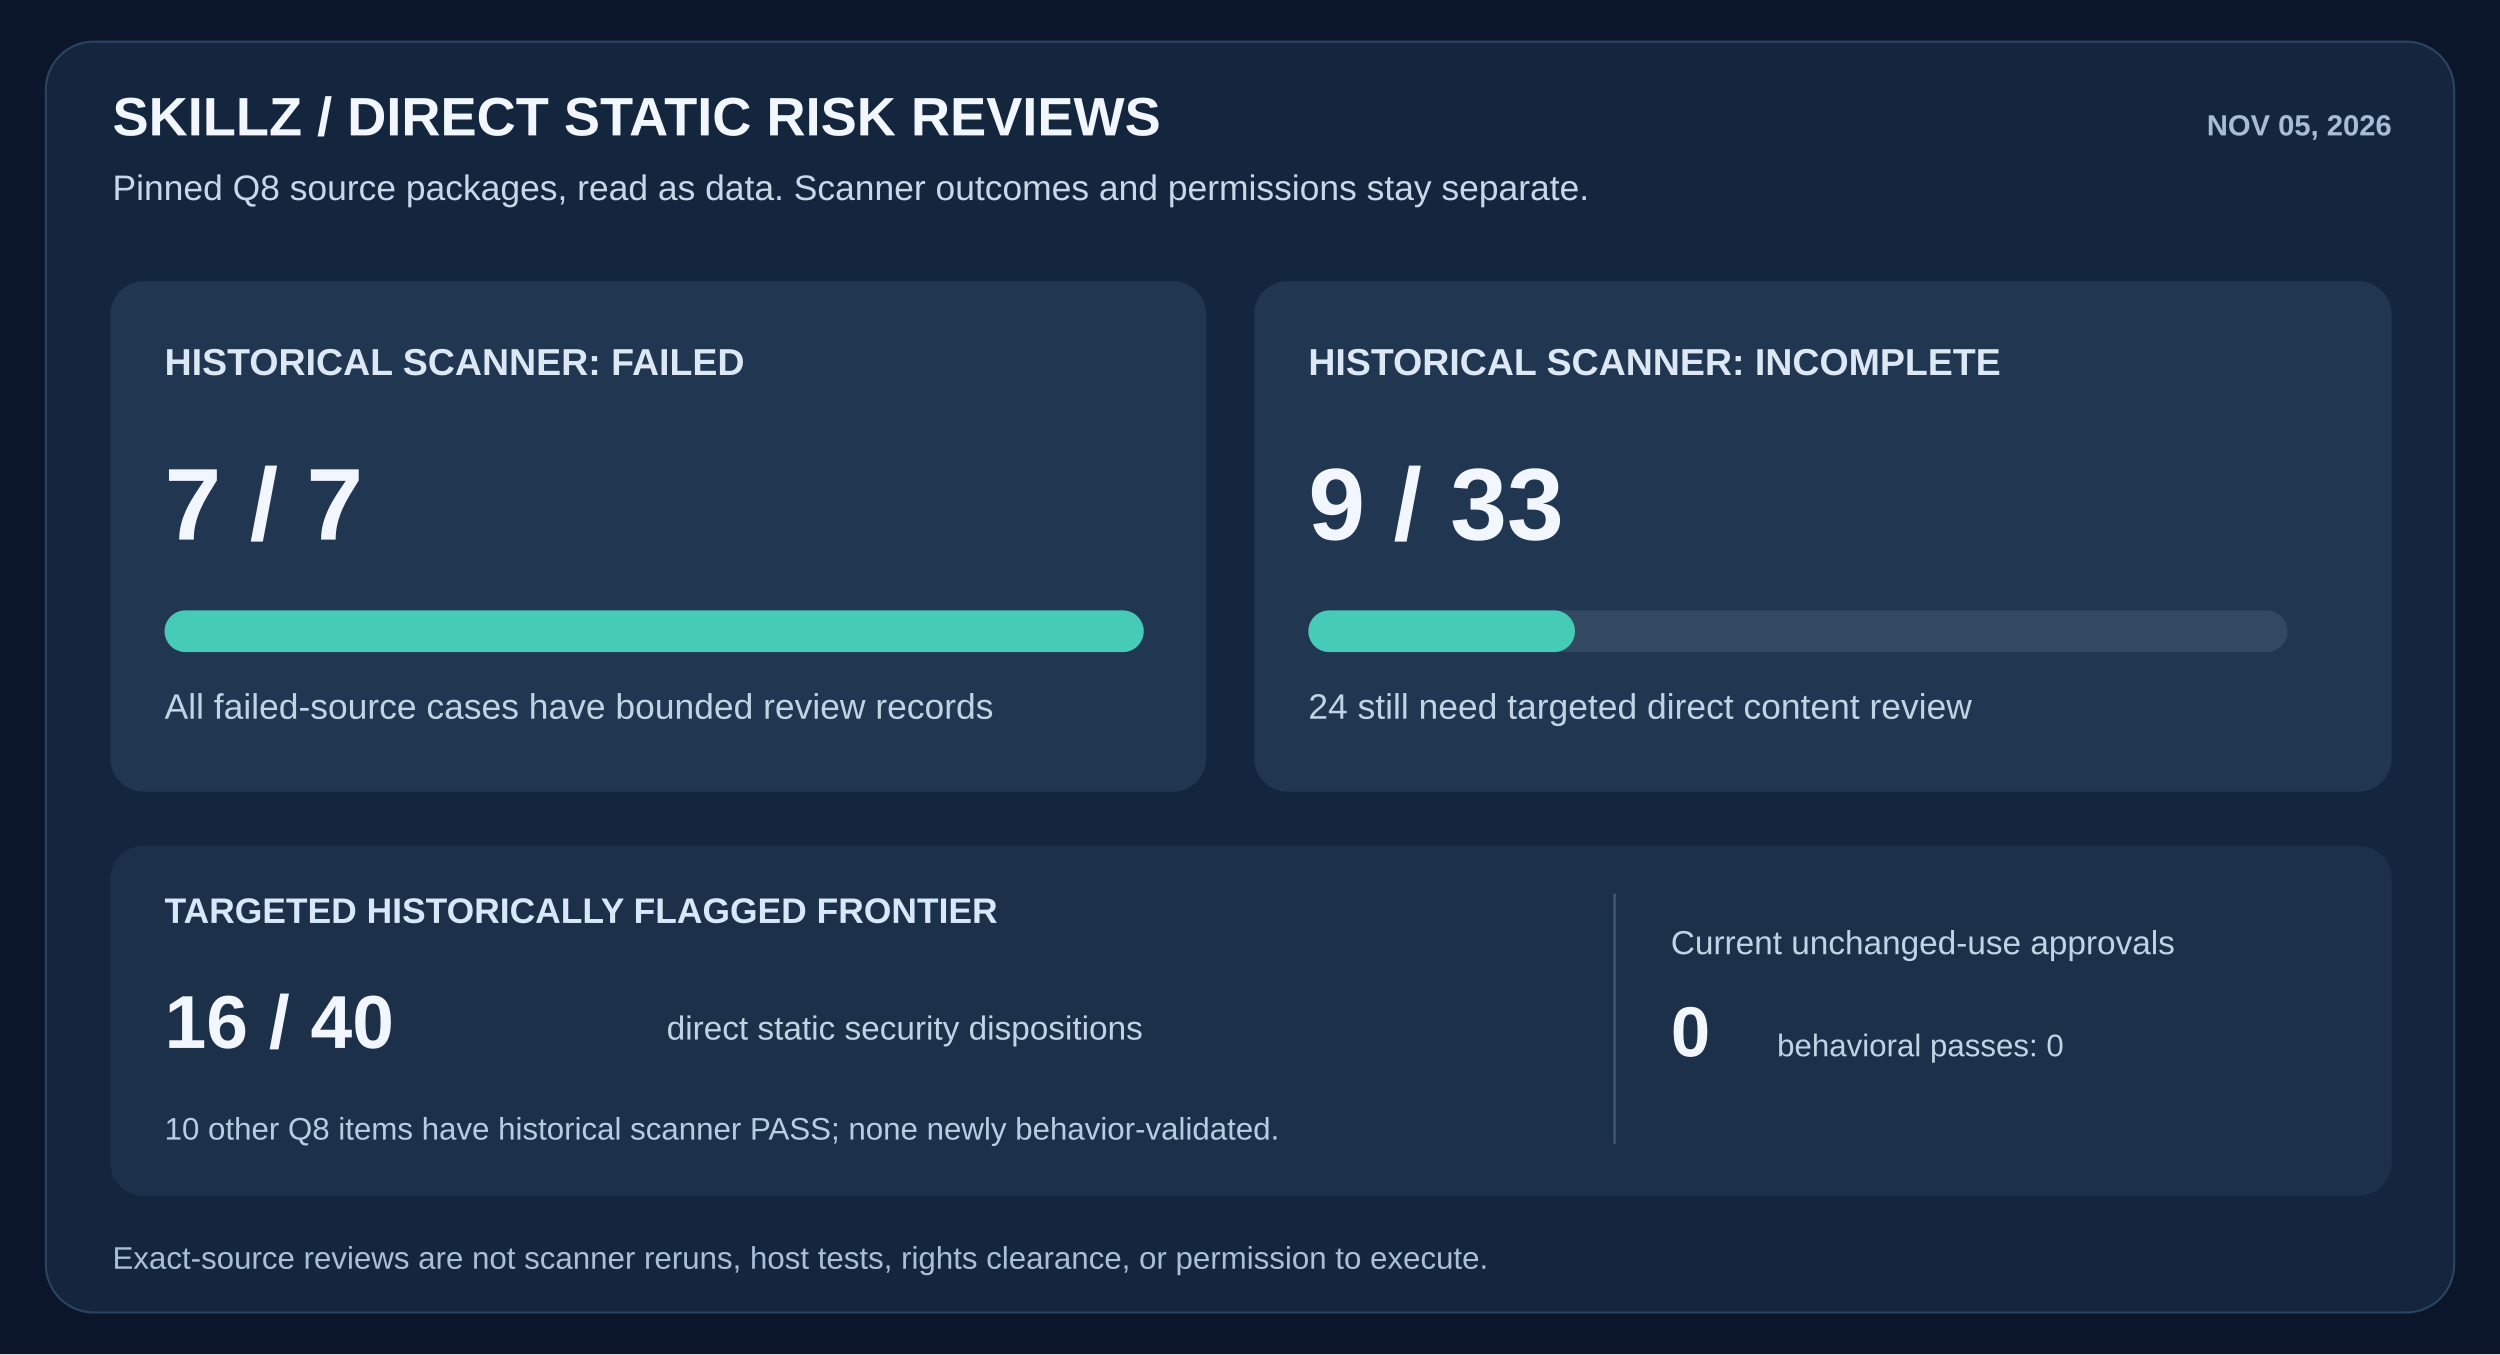
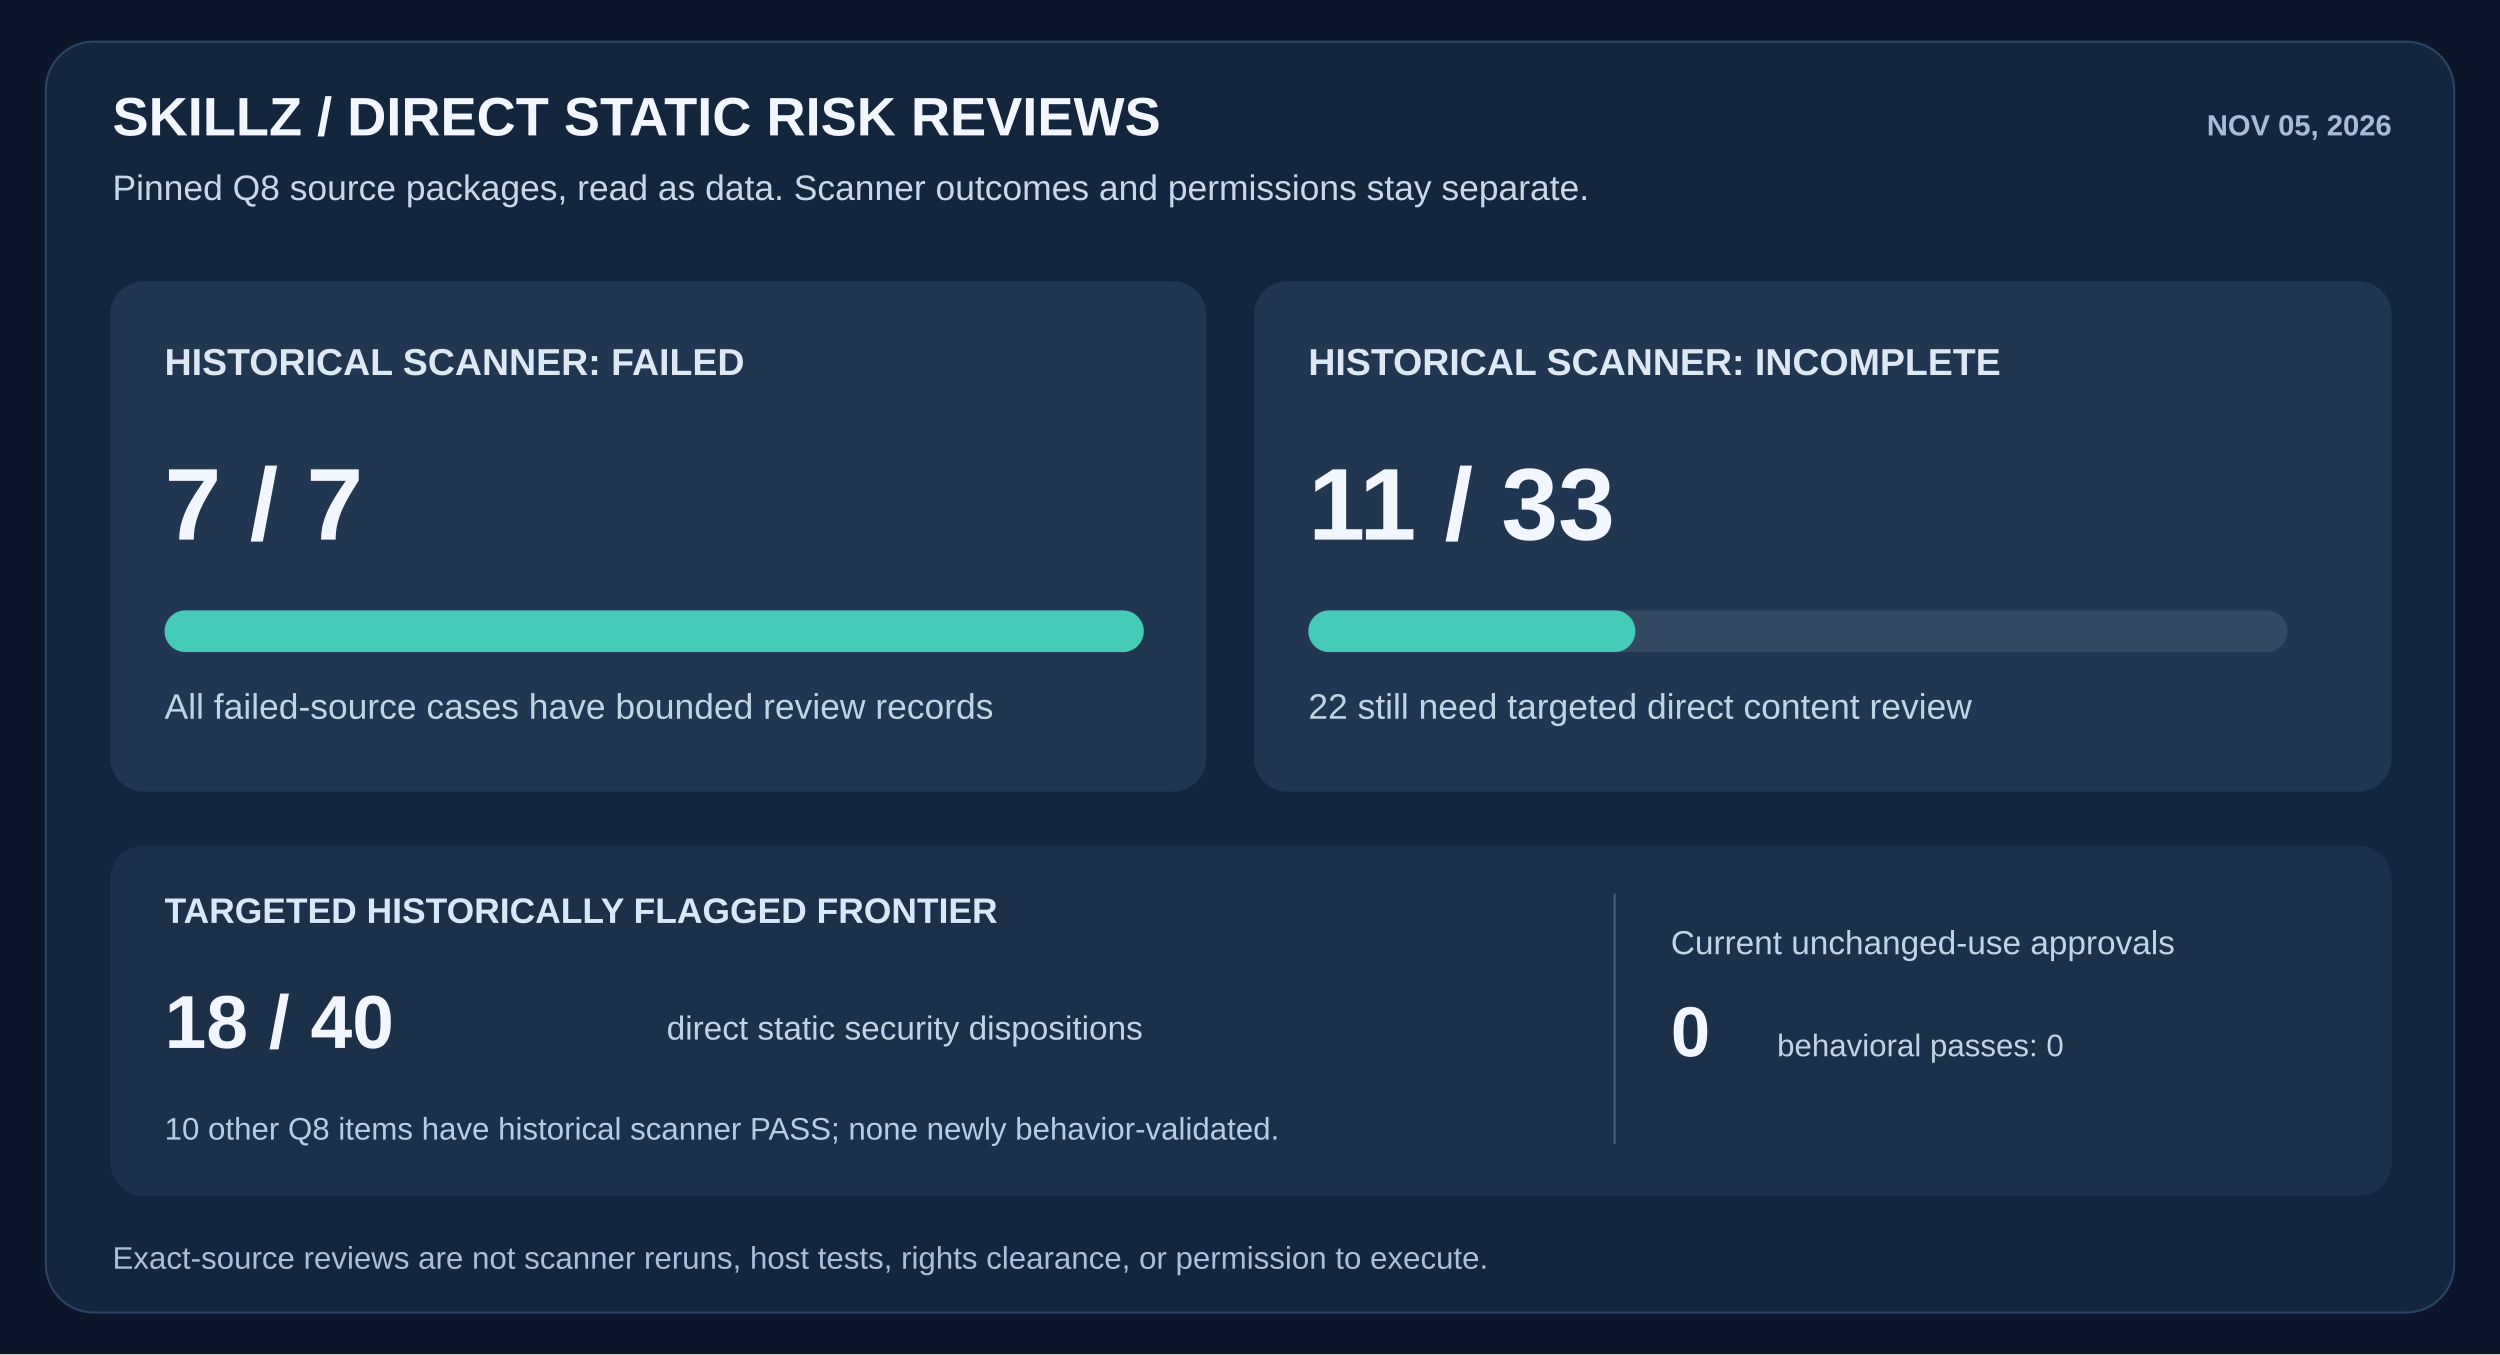
<svg xmlns="http://www.w3.org/2000/svg" width="1200" height="650" viewBox="0 0 1200 650" role="img" aria-labelledby="title desc">
  <rect width="1200" height="650" fill="#0b162a" />
  <rect x="22" y="20" width="1156" height="610" rx="23" fill="#14263d" stroke="#2a4462" />
  <text x="54" y="65" font-family="Arial,sans-serif" font-size="26" font-weight="700" fill="#f2f6ff">SKILLZ / DIRECT STATIC RISK REVIEWS</text>
  <text x="1148" y="65" font-family="Arial,sans-serif" text-anchor="end" font-size="14" font-weight="700" fill="#a6bdd5">NOV 05, 2026</text>
  <text x="54" y="96" font-family="Arial,sans-serif" font-size="17" fill="#c9d7e8">Pinned Q8 source packages, read as data. Scanner outcomes and permissions stay separate.</text>
  <rect x="53" y="135" width="526" height="245" rx="16" fill="#213651" />
  <rect x="602" y="135" width="546" height="245" rx="16" fill="#213651" />
  <text x="79" y="180" font-family="Arial,sans-serif" font-size="18" font-weight="700" fill="#dde8f5">HISTORICAL SCANNER: FAILED</text>
  <text x="628" y="180" font-family="Arial,sans-serif" font-size="18" font-weight="700" fill="#dde8f5">HISTORICAL SCANNER: INCOMPLETE</text>
  <text x="79" y="259" font-family="Arial,sans-serif" font-size="49" font-weight="800" fill="#f2f6ff">7 / 7</text>
-   <text x="628" y="259" font-family="Arial,sans-serif" font-size="49" font-weight="800" fill="#f2f6ff">9 / 33</text>
+   <text x="628" y="259" font-family="Arial,sans-serif" font-size="49" font-weight="800" fill="#f2f6ff">11 / 33</text>
  <rect x="79" y="293" width="470" height="20" rx="10" fill="#334962" />
  <rect x="79" y="293" width="470" height="20" rx="10" fill="#46cbb6" />
  <rect x="628" y="293" width="470" height="20" rx="10" fill="#334962" />
-   <rect x="628" y="293" width="128" height="20" rx="10" fill="#46cbb6" />
+   <rect x="628" y="293" width="157" height="20" rx="10" fill="#46cbb6" />
  <text x="79" y="345" font-family="Arial,sans-serif" font-size="17" fill="#c0d4e4">All failed-source cases have bounded review records</text>
-   <text x="628" y="345" font-family="Arial,sans-serif" font-size="17" fill="#c0d4e4">24 still need targeted direct content review</text>
+   <text x="628" y="345" font-family="Arial,sans-serif" font-size="17" fill="#c0d4e4">22 still need targeted direct content review</text>
  <rect x="53" y="406" width="1095" height="168" rx="16" fill="#1c3149" />
  <text x="79" y="443" font-family="Arial,sans-serif" font-size="17" font-weight="700" fill="#d8e8f8">TARGETED HISTORICALLY FLAGGED FRONTIER</text>
-   <text x="79" y="503" font-family="Arial,sans-serif" font-size="36" font-weight="750" fill="#f1f6ff">16 / 40</text>
+   <text x="79" y="503" font-family="Arial,sans-serif" font-size="36" font-weight="750" fill="#f1f6ff">18 / 40</text>
  <text x="320" y="499" font-family="Arial,sans-serif" font-size="16" fill="#c0d4e4">direct static security dispositions</text>
  <text x="79" y="547" font-family="Arial,sans-serif" font-size="15" fill="#b7cde2">10 other Q8 items have historical scanner PASS; none newly behavior-validated.</text>
  <line x1="775" y1="429" x2="775" y2="549" stroke="#466079" stroke-width="1" />
  <text x="802" y="458" font-family="Arial,sans-serif" font-size="16" fill="#c0d4e4">Current unchanged-use approvals</text>
  <text x="802" y="507" font-family="Arial,sans-serif" font-size="34" font-weight="800" fill="#f1f6ff">0</text>
  <text x="853" y="507" font-family="Arial,sans-serif" font-size="15" fill="#c0d4e4">behavioral passes: 0</text>
  <text x="54" y="609" font-family="Arial,sans-serif" font-size="15" fill="#a9c0d8">Exact-source reviews are not scanner reruns, host tests, rights clearance, or permission to execute.</text>
</svg>
